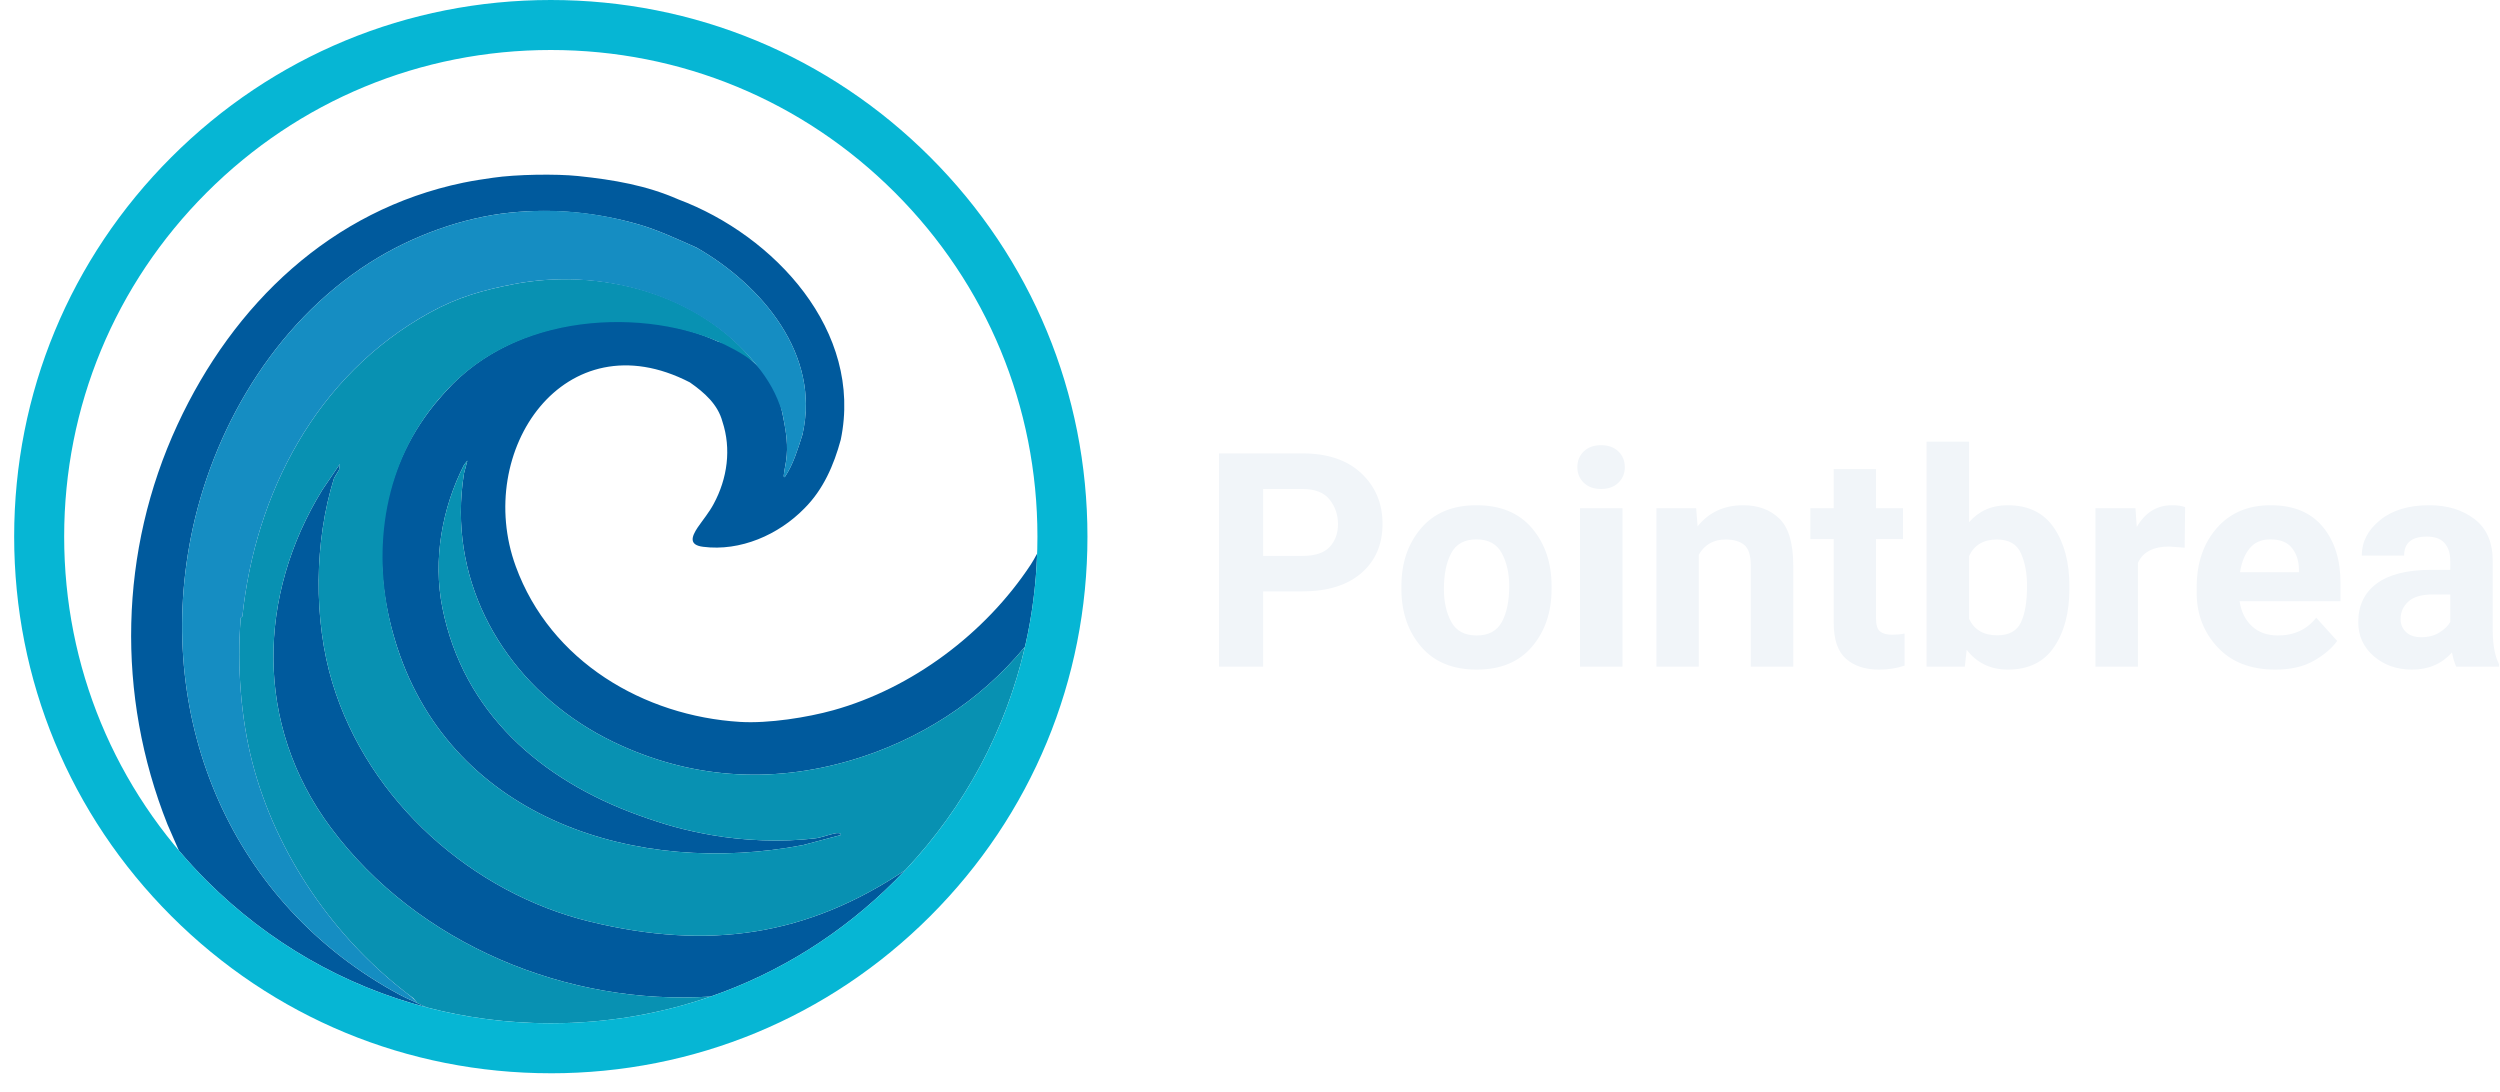
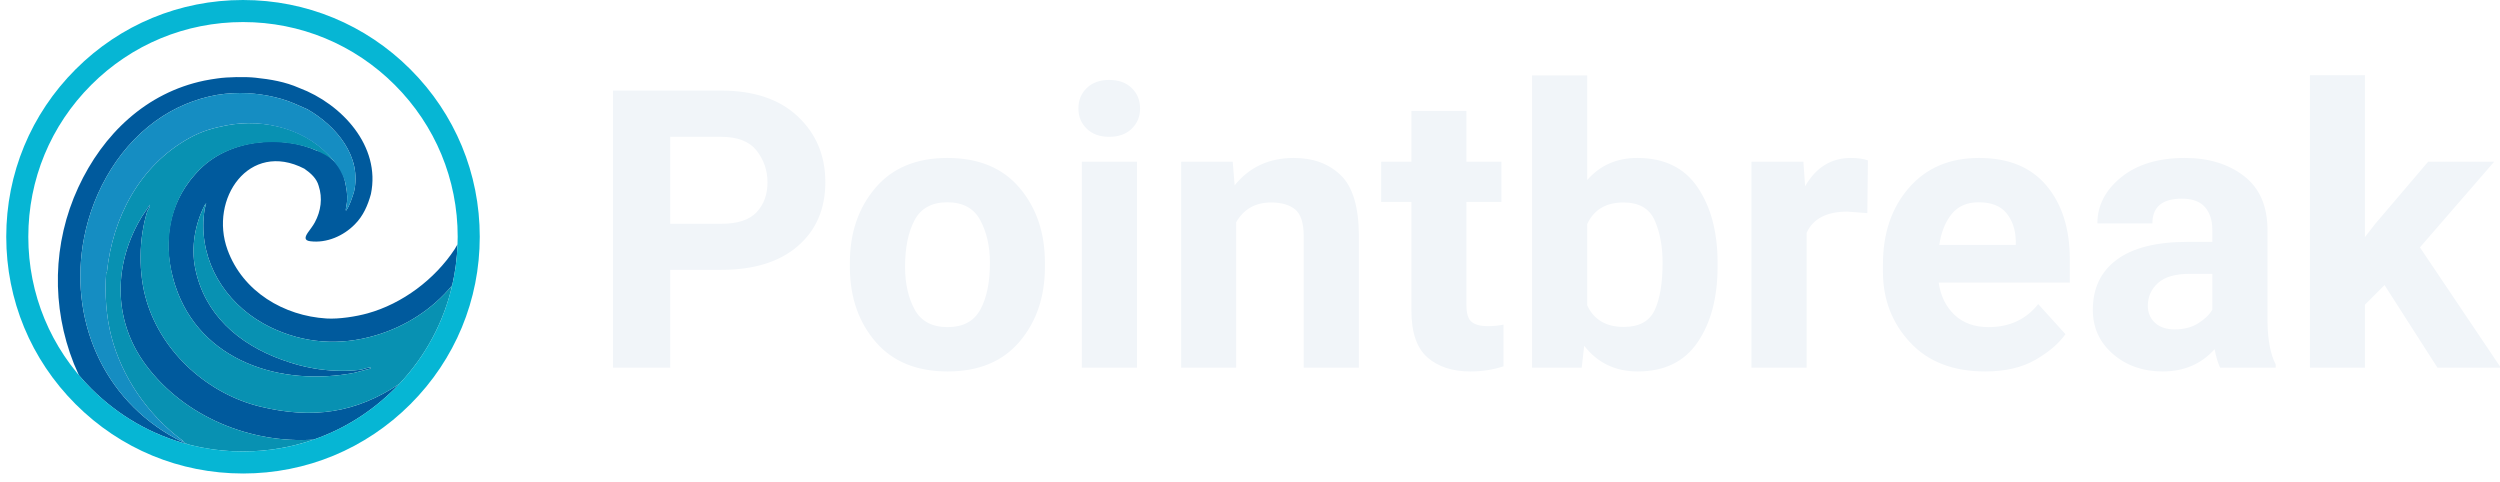
- <svg xmlns="http://www.w3.org/2000/svg" id="_dark_mode_Cleaned_up_with_outside_circle_copy" data-name="(dark mode) Cleaned up with outside circle copy" viewBox="0 0 1500 655.11">
+ <svg xmlns="http://www.w3.org/2000/svg" id="_dark_mode_Cleaned_up_with_outside_circle_copy" data-name="(dark mode) Cleaned up with outside circle copy" viewBox="0 0 3400 655.11">
  <defs>
    <style>
      .cls-1 {
        fill: none;
      }

      .cls-2 {
        fill: #005a9d;
      }

      .cls-3 {
        fill: #158dc2;
      }

      .cls-4 {
        fill: #003359;
      }

      .cls-5 {
        fill: #06b6d4;
      }

      .cls-6 {
        fill: #0891b2;
      }

      .text-logo {
        fill: #f1f5f9;
        font-family: -apple-system, BlinkMacSystemFont, 'Segoe UI', 'Roboto', 'Oxygen', 'Ubuntu', 'Cantarell', sans-serif;
-         font-size: 180px;
+         font-size: 530px;
        font-weight: 600;
      }
    </style>
  </defs>
  <path class="cls-2" d="M543.1,522.11c-2.02,2.14-4.07,4.25-6.16,6.34-31.7,31.7-69.41,55.22-110.56,69.47-85.5,5.6-175.59-31.04-227.94-101.38-46.19-62.09-43.8-139.64-5-202.69l10.5-15.48-.5,3.49h0s-3,5-3,5c-11.88,37.83-12.46,85.02-1,122.81,21.71,71.54,84.44,126.21,154.5,143.29,71.3,17.37,130.21,8.62,189.16-30.85Z" />
  <path class="cls-2" d="M441.68,207.51c.09.08,11.84,11.02,11.9,11.08,8.77,8.47,13.07,15.53,15.86,29.33,1.67,8.28,3.32,16.7,2.6,25.19-.32,4.75-1.59,9.08-1.78,12.11-.06.71.09,1.59.8.71,4.93-7.37,7.65-16.61,10.38-25.03,11.15-47.94-24.23-89.81-63.5-112.33-11.52-5.08-23.46-10.69-35-13.98-24.12-6.89-50.08-9.79-77-6.99-28.36,2.95-58.62,13.81-84,29.95-58.25,37.04-95.02,101.48-107.5,165.25-21.42,109.58,24.37,219.78,125.5,274.09,3.31,1.78,6.97,3.31,10.5,4.99h.01c.97.46,1.95.92,2.93,1.37.86.4,1.74.79,2.61,1.18-49.48-12.96-94.84-38.85-131.97-75.98-5.84-5.85-11.41-11.89-16.69-18.13l-6.89-15.78c-30.81-77.53-28.99-164.02,6-239.63,33.67-72.75,92.47-128.87,171.5-145.29,6.62-1.37,11.99-2.11,18-2.99,13.67-2,37.64-2.4,51-1,21.37,2.24,40.96,5.61,60,13.98,57.76,21.66,111.11,79.07,97.5,144.28-4.13,15.18-10.46,29.85-21.84,41.18-15.46,15.81-38.4,25.88-60.72,23.01-8.54-1.06-7.09-5.87-3.29-11.58,3.19-4.63,6.98-9.19,9.6-14.13,8.29-15.28,10.68-33.09,5.25-49.46-2.75-10.24-10.66-17.28-19.5-23.47-75.29-38.91-129.74,41.13-104.5,110.34,20.89,57.27,77.04,89.82,134.5,93.36,17.28,1.06,40.61-2.71,56-6.99,47.2-13.12,91.26-46.02,118.5-87.37,1.11-1.69,2.46-4.03,3.84-6.62-.64,18.99-3.09,37.67-7.27,55.83-27.08,33-64.09,56.28-104.07,68.11-49.18,14.56-97.68,10.86-143-10.98-54.69-26.37-91.41-78.86-91.41-137.91,0-7.69.62-15.49,1.91-23.35l2-7.49-2,2.5c-13.16,25.81-18.81,56.85-13,85.87,12.57,62.73,58.88,103.07,117.5,124.31,15.86,5.75,27.78,9.11,44,11.98,19.08,3.39,41.89,4.4,62,2,3.82-.45,8.45-2.34,12-2.99.87-.16,3.83-.62,3.5.99l-22.49,5.99h-.01c-99.35,19.13-209.77-15.33-243.5-118.32-.37-1.12-.72-2.25-1.07-3.38-14.84-48.13-10.67-97.88,20.21-138.74.29-.38.58-.76.88-1.14.71-.93,1.44-1.84,2.18-2.76,1.47-1.81,3-3.61,4.59-5.39.38-.46.79-.91,1.21-1.36.41-.45.83-.89,1.24-1.34,42.37-47.2,117.96-50.77,163.38-29.54" />
  <path class="cls-2" d="M437.86,208.35c.55.27,1.09.54,1.62.81" />
  <path class="cls-4" d="M621.31,395.09c1.44-5.99,2.7-12.04,3.78-18.17-.26.57-.53,1.13-.65,1.8-1,5.62-1.97,11.02-3.13,16.37Z" />
  <path class="cls-6" d="M203.44,281.86l.5-3.49-10.5,15.48c-38.8,63.05-41.19,140.6,5,202.69,52.35,70.34,142.44,106.98,227.94,101.38-30.43,10.56-62.74,16.05-95.9,16.05-25.47,0-50.45-3.24-74.45-9.53-.02,0-.03,0-.04-.01-.87-.39-1.75-.78-2.61-1.18-.98-.45-1.96-.91-2.93-1.37h-.01l-2.49-2.99h-.01c-47.29-35.03-82.28-86.52-96.5-141.29-6.84-26.35-9.37-57.98-7-86.87.03-.36.97-.63,1-1,7.72-73.31,44.03-144.52,112.5-182.22,17.06-9.4,32.23-13.51,50-16.98,51.2-9.98,111.67,4.88,145.43,47.83.01.01.22.21.36.35-.04-.02-.08-.07-.15-.12-.06-.06-.14-.13-.23-.21-.01-.01-.02-.02-.03-.02-.5-.45-1.02-.88-1.54-1.31-.52-.42-1.06-.84-1.6-1.26-.53-.4-1.07-.79-1.62-1.18-.59-.42-1.19-.83-1.81-1.24-1.61-1.05-3.3-2.07-5.07-3.05-.12-.06-.24-.13-.37-.2-.6-.32-1.22-.63-1.83-.96-43.71-23.87-125.83-25.07-171.8,25.43-.41.45-.83.89-1.24,1.34-.42.45-.83.9-1.21,1.36-1.61,1.77-3.14,3.56-4.59,5.39-.76.91-1.48,1.83-2.18,2.76-.3.38-.59.76-.88,1.14-29.37,39.21-34.92,90.73-20.21,138.74.35,1.13.7,2.26,1.07,3.38,33.73,102.99,144.15,137.45,243.5,118.32h.01l22.49-5.99c.33-1.61-2.63-1.15-3.5-.99-3.55.65-8.18,2.54-12,2.99-20.11,2.4-42.92,1.39-62-2-16.22-2.87-28.14-6.23-44-11.98-58.62-21.24-104.93-61.58-117.5-124.31-5.81-29.02-.16-60.06,13-85.87h.01l1.99-2.5-2,7.49c-1.29,7.86-1.91,15.66-1.91,23.35,0,59.05,36.72,111.54,91.41,137.91,45.32,21.84,93.82,25.54,143,10.98,39.98-11.83,76.99-35.11,104.07-68.11-11.49,49.97-36.03,96.05-71.91,134.12-58.95,39.47-117.86,48.22-189.16,30.85-70.06-17.08-132.79-71.75-154.5-143.29-11.46-37.79-10.88-84.98,1-122.81h.01l2.99-4.99h0Z" />
  <path class="cls-3" d="M250.45,601.88c-3.54-1.68-7.19-3.22-10.5-4.99-101.14-54.31-146.93-164.51-125.5-274.09,12.47-63.77,49.25-128.21,107.5-165.25,25.38-16.14,55.64-27.01,84-29.95s52.87.1,77,6.99c10.98,3.13,22.33,8.37,33.34,13.25,1.11.49,2.18,1.03,3.23,1.64,38.21,22.48,72.18,63.22,62.28,109.88-.22,1.03-.51,2.04-.83,3.04-2.58,8-5.26,16.6-9.89,23.54-.72.87-.86.01-.81-.71.19-3.02,1.46-7.37,1.78-12.12.69-8.14-.84-16.22-2.4-24.18-.13-.68-.25-1.36-.46-2.02-3.4-10.59-7.65-18.46-15.74-28.45-34.41-42.5-94.27-57.92-145.5-47.93-17.77,3.46-32.94,7.58-50,16.97-68.47,37.71-104.78,108.91-112.5,182.23-.04.36-.97.64-1,1-2.38,28.89.16,60.52,7,86.87,13.92,53.63,47.75,104.1,93.54,139.06,1.95,1.49,3.75,3.18,5.33,5.06l.13.15Z" />
  <path class="cls-1" d="M629.58,315.67c-.06,16.28,0,40.11-4.05,56.01-.14.79-.26,1.58-.4,2.37h0c-.05.27-.09.54-.15.8-1.03,5.81-2.23,11.55-3.6,17.23-2.08,8.64-4.53,17.13-7.34,25.45-.01.02-.02.04-.02.07-10.12,29.92-24.89,57.69-43.46,82.45,0,.02-.02.04-.04.05-28.51,38.04-65.96,69-109.24,89.75-5.05,2.42-10.18,4.7-15.38,6.83h-.01c-32.3,13.28-67.43,21.01-104.27,22.02-2.75.08-5.50.12-8.27.12-16.82,0-33.32-1.4-49.37-4.09-.01-.01-.02-.01-.03-.01-68.64-11.52-129.27-46.64-173.26-96.73h-.01c-42.02-47.85-68.86-109.34-73-176.98-.39-6.09-.57-12.24-.57-18.43,0-10.5.54-20.88,1.61-31.1,7.8-74.74,43.38-141.21,96.25-188.9l.06-.06c52.21-47.07,121.24-75.84,197.01-76.16" />
  <path class="cls-5" d="M330.48,643.96c-86,0-166.86-33.49-227.68-94.31C41.99,488.84,8.5,407.99,8.5,321.98S41.99,155.12,102.81,94.31C163.62,33.49,244.48,0,330.48,0s166.86,33.49,227.68,94.31,94.31,141.67,94.31,227.68-33.49,166.86-94.31,227.67c-60.81,60.81-141.67,94.31-227.68,94.31ZM330.48,30c-77.99,0-151.31,30.37-206.46,85.52S38.5,243.99,38.5,321.98s30.37,151.31,85.52,206.46c55.15,55.15,128.47,85.52,206.46,85.52s151.31-30.37,206.46-85.52c55.15-55.15,85.52-128.47,85.52-206.46s-30.37-151.31-85.52-206.46S408.47,30,330.48,30Z" />
-   <text class="text-logo" x="720" y="400">Pointbreak</text>
+   <text class="text-logo" x="800" y="500">Pointbreak</text>
</svg>
